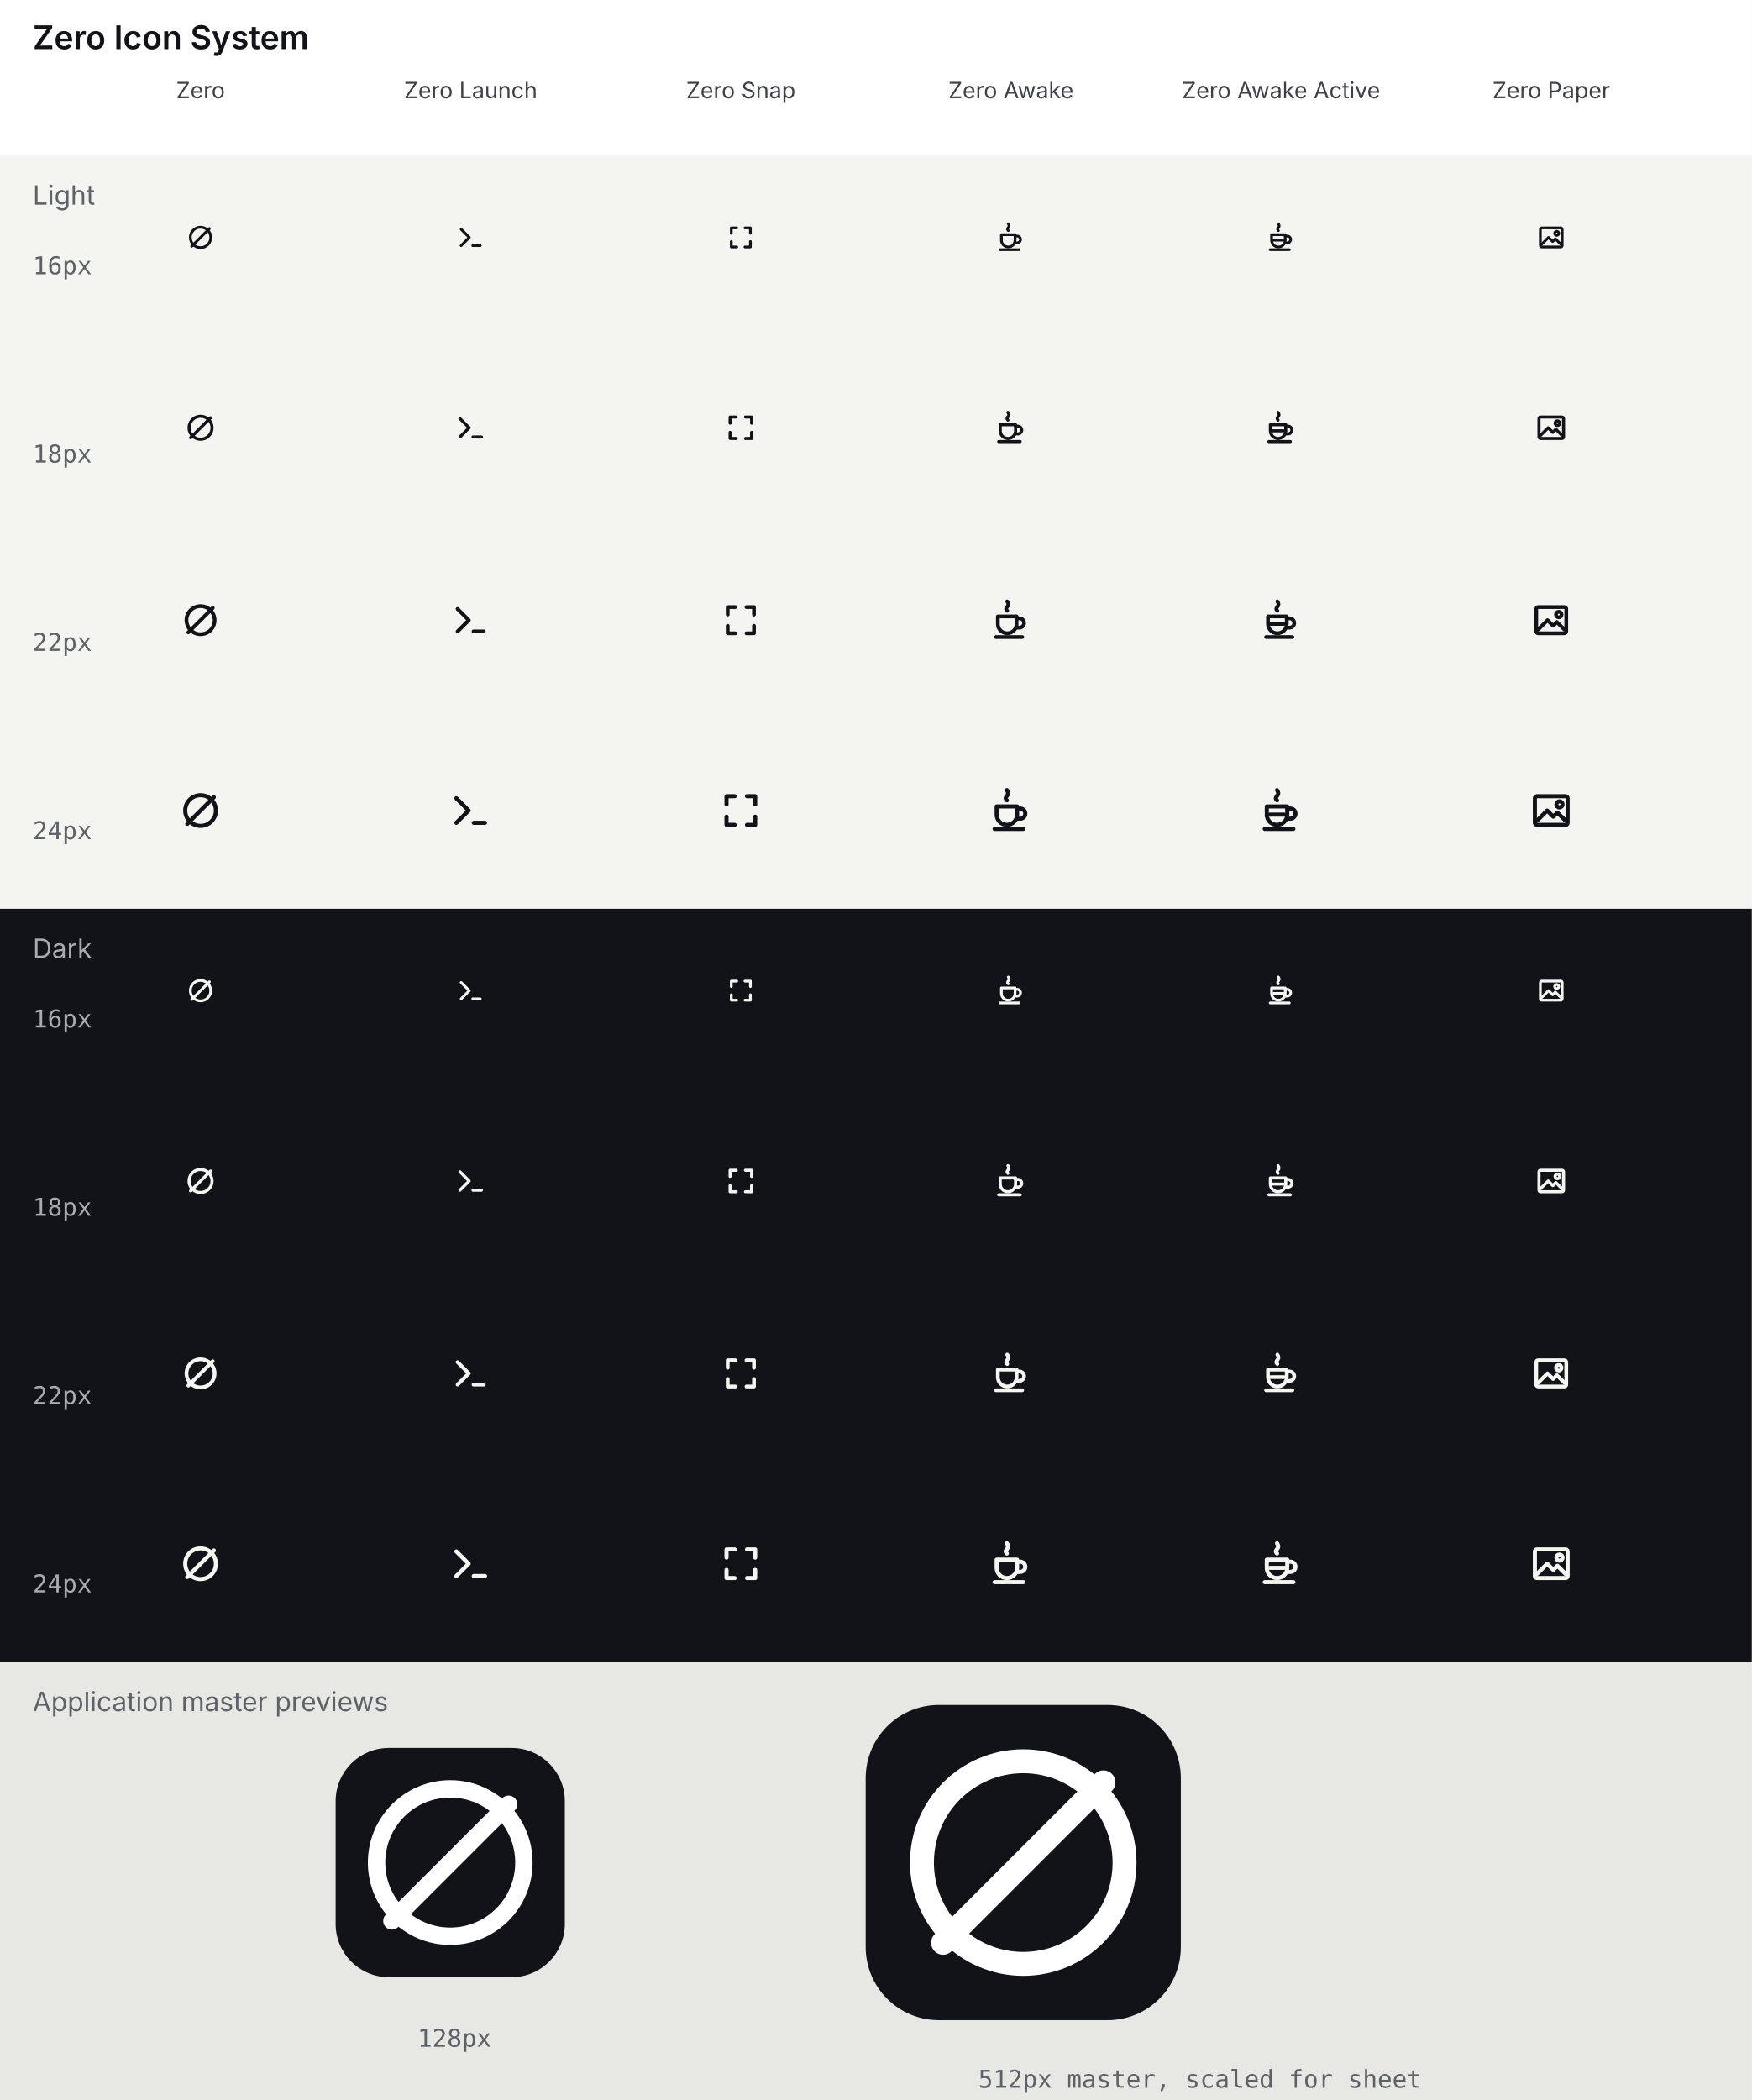
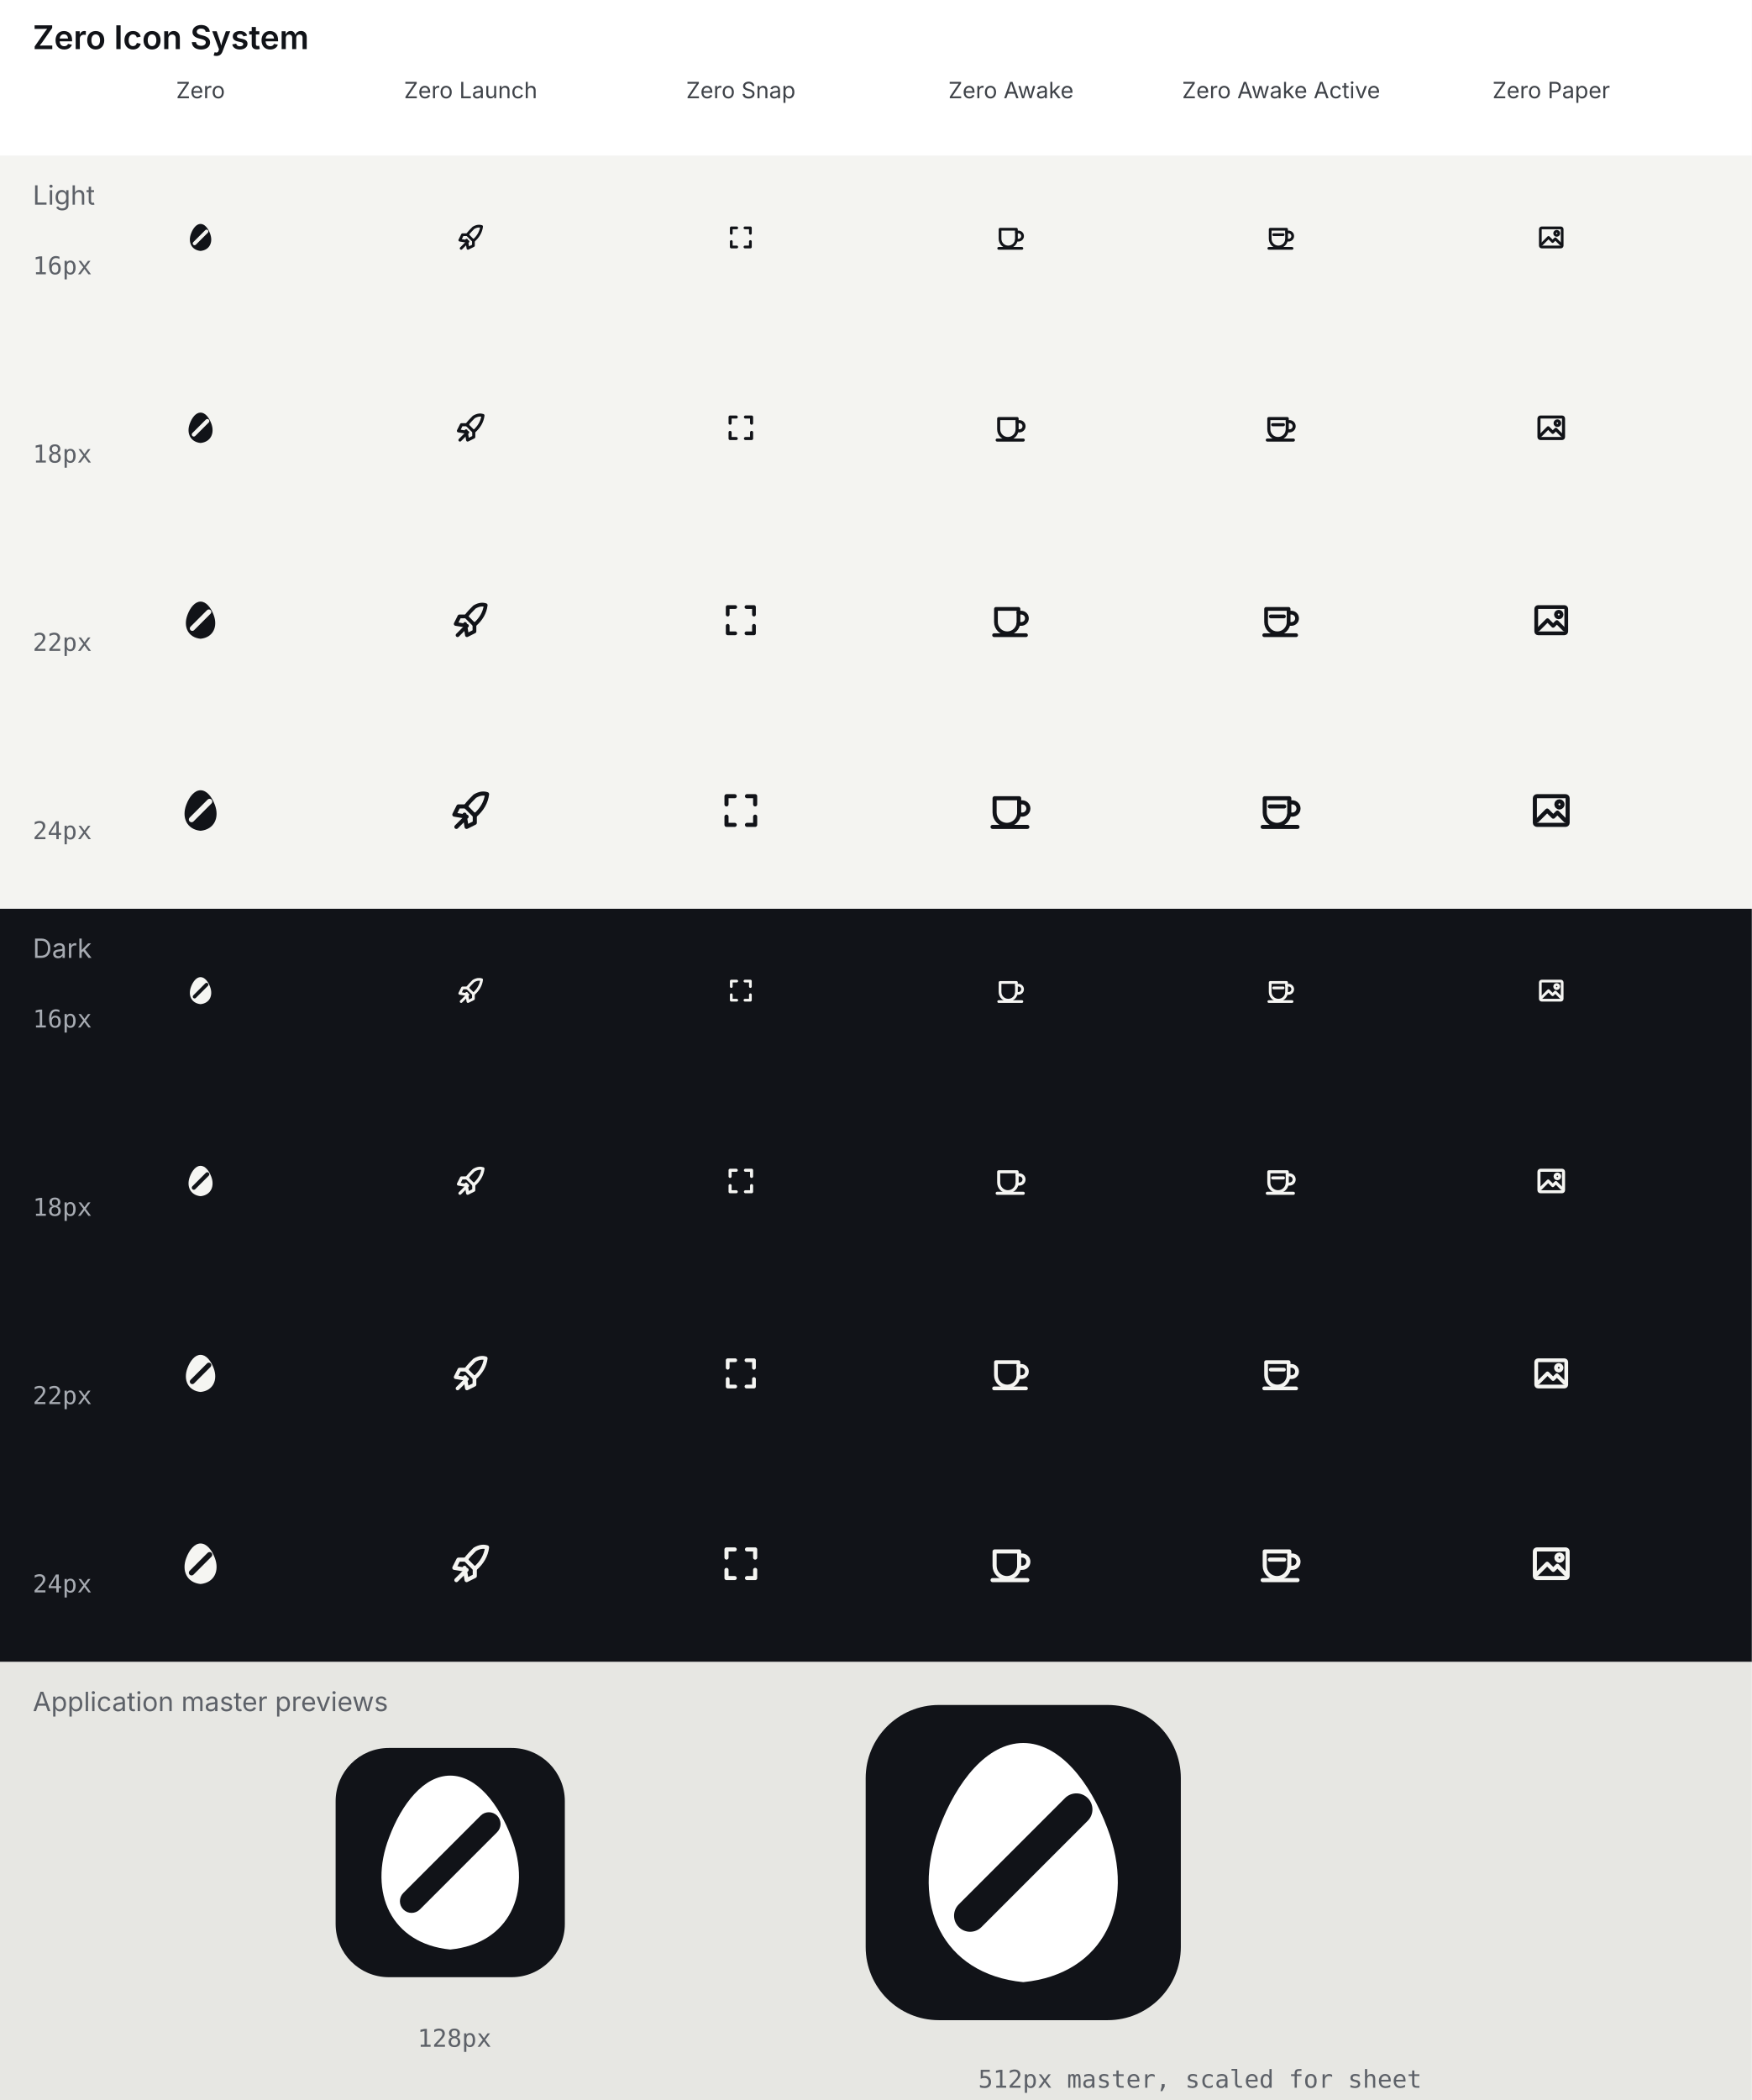
<svg xmlns="http://www.w3.org/2000/svg" viewBox="0 0 856 1026" width="856" height="1026">
  <rect width="856" height="1026" fill="#FFFFFF" />
  <text x="16" y="24" fill="#111318" font-size="16" font-weight="600" font-family="-apple-system, BlinkMacSystemFont, sans-serif">Zero Icon System</text>
  <text x="98" y="48" text-anchor="middle" fill="#3E4248" font-size="11" font-family="-apple-system, BlinkMacSystemFont, sans-serif">Zero</text>
  <text x="230" y="48" text-anchor="middle" fill="#3E4248" font-size="11" font-family="-apple-system, BlinkMacSystemFont, sans-serif">Zero Launch</text>
  <text x="362" y="48" text-anchor="middle" fill="#3E4248" font-size="11" font-family="-apple-system, BlinkMacSystemFont, sans-serif">Zero Snap</text>
  <text x="494" y="48" text-anchor="middle" fill="#3E4248" font-size="11" font-family="-apple-system, BlinkMacSystemFont, sans-serif">Zero Awake</text>
  <text x="626" y="48" text-anchor="middle" fill="#3E4248" font-size="11" font-family="-apple-system, BlinkMacSystemFont, sans-serif">Zero Awake Active</text>
  <text x="758" y="48" text-anchor="middle" fill="#3E4248" font-size="11" font-family="-apple-system, BlinkMacSystemFont, sans-serif">Zero Paper</text>
  <rect x="0" y="76" width="856" height="368" fill="#F4F4F1" />
  <text x="16" y="100" fill="#5D6168" font-size="13" font-family="-apple-system, BlinkMacSystemFont, sans-serif">Light</text>
  <text x="16" y="134" fill="#5D6168" font-size="12" font-family="ui-monospace, SFMono-Regular, monospace">16px</text>
  <svg x="90" y="108" width="16" height="16" color="#111318" viewBox="0 0 24 24" fill="none" stroke="currentColor" stroke-width="2" stroke-linecap="round" stroke-linejoin="round">
-     <circle cx="12" cy="12" r="7.5" />
-     <path d="M5.5 18.5 18.5 5.5" />
+     <path d="M12 2.1C9 2.1 6.48 5.29 5.04 9.14C2.64 15.41 5.28 21.24 12 21.9C18.72 21.24 21.36 15.41 18.96 9.14C17.52 5.29 15 2.1 12 2.1ZM8.54 17.34L17.34 8.54A1.32 1.32 0 0 0 15.46 6.66L6.66 15.46A1.32 1.32 0 0 0 8.54 17.34Z" fill="currentColor" stroke="none" fill-rule="evenodd" />
  </svg>
  <svg x="222" y="108" width="16" height="16" color="#111318" viewBox="0 0 24 24" fill="none" stroke="currentColor" stroke-width="2" stroke-linecap="round" stroke-linejoin="round">
-     <path d="m5 6 6 6-6 6" />
-     <path d="M13.5 18H19" />
+     <path d="M14 5c2.5-1.5 4.5-1.5 6-1-.5 4-2.5 7.5-6 10.5L9.5 10C11 8 12.5 6.5 14 5Z" />
+     <path d="M10 10H6l-2 4 6 1" />
+     <path d="M14 14v4l-4 2-1-6" />
+     <path d="m9 16-4 4" />
  </svg>
  <svg x="354" y="108" width="16" height="16" color="#111318" viewBox="0 0 24 24" fill="none" stroke="currentColor" stroke-width="2" stroke-linecap="round" stroke-linejoin="round">
    <path d="M9 5H5v4" />
    <path d="M15 5h4v4" />
    <path d="M19 15v4h-4" />
    <path d="M9 19H5v-4" />
  </svg>
  <svg x="486" y="108" width="16" height="16" color="#111318" viewBox="0 0 24 24" fill="none" stroke="currentColor" stroke-width="2" stroke-linecap="round" stroke-linejoin="round">
-     <path d="M10 7c-2-2 2-2 0-5" />
-     <path d="M5 10h10v4a5 5 0 0 1-10 0v-4Z" />
-     <path d="M15 11h1.5a2.5 2.5 0 0 1 0 5H15" />
-     <path d="M4 21h14" />
+     <path d="M4 6h12v7a6 6 0 0 1-12 0V6Z" />
+     <path d="M16 8h1.5a3 3 0 0 1 0 6H16" />
+     <path d="M3 20h17" />
  </svg>
  <svg x="618" y="108" width="16" height="16" color="#111318" viewBox="0 0 24 24" fill="none" stroke="currentColor" stroke-width="2" stroke-linecap="round" stroke-linejoin="round">
-     <path d="M10 7c-2-2 2-2 0-5" />
-     <path d="M5 10h10v4a5 5 0 0 1-10 0v-4Z" />
-     <path d="M15 11h1.5a2.5 2.5 0 0 1 0 5H15" />
-     <path d="M4 21h14" />
-     <path d="M6.5 14h7" />
+     <path d="M4 6h12v7a6 6 0 0 1-12 0V6Z" />
+     <path d="M16 8h1.5a3 3 0 0 1 0 6H16" />
+     <path d="M3 20h17" />
+     <path d="M6.5 10h7" />
  </svg>
  <svg x="750" y="108" width="16" height="16" color="#111318" viewBox="0 0 24 24" fill="none" stroke="currentColor" stroke-width="2" stroke-linecap="round" stroke-linejoin="round">
    <rect x="4" y="5" width="16" height="14" rx="1" />
    <circle cx="16" cy="9" r="1.5" />
    <path d="m5 17 5-5 3 3 2-2 4 4" />
  </svg>
  <text x="16" y="226" fill="#5D6168" font-size="12" font-family="ui-monospace, SFMono-Regular, monospace">18px</text>
  <svg x="89" y="200" width="18" height="18" color="#111318" viewBox="0 0 24 24" fill="none" stroke="currentColor" stroke-width="2" stroke-linecap="round" stroke-linejoin="round">
-     <circle cx="12" cy="12" r="7.5" />
-     <path d="M5.5 18.5 18.5 5.5" />
+     <path d="M12 2.1C9 2.1 6.48 5.29 5.04 9.14C2.64 15.41 5.28 21.24 12 21.9C18.72 21.24 21.36 15.41 18.96 9.14C17.52 5.29 15 2.1 12 2.1ZM8.54 17.34L17.34 8.54A1.32 1.32 0 0 0 15.46 6.66L6.66 15.46A1.32 1.32 0 0 0 8.54 17.34Z" fill="currentColor" stroke="none" fill-rule="evenodd" />
  </svg>
  <svg x="221" y="200" width="18" height="18" color="#111318" viewBox="0 0 24 24" fill="none" stroke="currentColor" stroke-width="2" stroke-linecap="round" stroke-linejoin="round">
-     <path d="m5 6 6 6-6 6" />
-     <path d="M13.5 18H19" />
+     <path d="M14 5c2.5-1.5 4.5-1.5 6-1-.5 4-2.5 7.5-6 10.5L9.5 10C11 8 12.5 6.5 14 5Z" />
+     <path d="M10 10H6l-2 4 6 1" />
+     <path d="M14 14v4l-4 2-1-6" />
+     <path d="m9 16-4 4" />
  </svg>
  <svg x="353" y="200" width="18" height="18" color="#111318" viewBox="0 0 24 24" fill="none" stroke="currentColor" stroke-width="2" stroke-linecap="round" stroke-linejoin="round">
    <path d="M9 5H5v4" />
    <path d="M15 5h4v4" />
    <path d="M19 15v4h-4" />
    <path d="M9 19H5v-4" />
  </svg>
  <svg x="485" y="200" width="18" height="18" color="#111318" viewBox="0 0 24 24" fill="none" stroke="currentColor" stroke-width="2" stroke-linecap="round" stroke-linejoin="round">
-     <path d="M10 7c-2-2 2-2 0-5" />
-     <path d="M5 10h10v4a5 5 0 0 1-10 0v-4Z" />
-     <path d="M15 11h1.5a2.5 2.5 0 0 1 0 5H15" />
-     <path d="M4 21h14" />
+     <path d="M4 6h12v7a6 6 0 0 1-12 0V6Z" />
+     <path d="M16 8h1.5a3 3 0 0 1 0 6H16" />
+     <path d="M3 20h17" />
  </svg>
  <svg x="617" y="200" width="18" height="18" color="#111318" viewBox="0 0 24 24" fill="none" stroke="currentColor" stroke-width="2" stroke-linecap="round" stroke-linejoin="round">
-     <path d="M10 7c-2-2 2-2 0-5" />
-     <path d="M5 10h10v4a5 5 0 0 1-10 0v-4Z" />
-     <path d="M15 11h1.5a2.5 2.5 0 0 1 0 5H15" />
-     <path d="M4 21h14" />
-     <path d="M6.5 14h7" />
+     <path d="M4 6h12v7a6 6 0 0 1-12 0V6Z" />
+     <path d="M16 8h1.5a3 3 0 0 1 0 6H16" />
+     <path d="M3 20h17" />
+     <path d="M6.5 10h7" />
  </svg>
  <svg x="749" y="200" width="18" height="18" color="#111318" viewBox="0 0 24 24" fill="none" stroke="currentColor" stroke-width="2" stroke-linecap="round" stroke-linejoin="round">
    <rect x="4" y="5" width="16" height="14" rx="1" />
    <circle cx="16" cy="9" r="1.5" />
    <path d="m5 17 5-5 3 3 2-2 4 4" />
  </svg>
  <text x="16" y="318" fill="#5D6168" font-size="12" font-family="ui-monospace, SFMono-Regular, monospace">22px</text>
  <svg x="87" y="292" width="22" height="22" color="#111318" viewBox="0 0 24 24" fill="none" stroke="currentColor" stroke-width="2" stroke-linecap="round" stroke-linejoin="round">
-     <circle cx="12" cy="12" r="7.5" />
-     <path d="M5.5 18.5 18.5 5.5" />
+     <path d="M12 2.1C9 2.1 6.48 5.29 5.04 9.14C2.64 15.41 5.28 21.24 12 21.9C18.72 21.24 21.36 15.41 18.96 9.14C17.52 5.29 15 2.1 12 2.1ZM8.54 17.34L17.34 8.54A1.32 1.32 0 0 0 15.46 6.66L6.66 15.46A1.32 1.32 0 0 0 8.54 17.34Z" fill="currentColor" stroke="none" fill-rule="evenodd" />
  </svg>
  <svg x="219" y="292" width="22" height="22" color="#111318" viewBox="0 0 24 24" fill="none" stroke="currentColor" stroke-width="2" stroke-linecap="round" stroke-linejoin="round">
-     <path d="m5 6 6 6-6 6" />
-     <path d="M13.5 18H19" />
+     <path d="M14 5c2.5-1.5 4.5-1.5 6-1-.5 4-2.5 7.5-6 10.5L9.5 10C11 8 12.5 6.5 14 5Z" />
+     <path d="M10 10H6l-2 4 6 1" />
+     <path d="M14 14v4l-4 2-1-6" />
+     <path d="m9 16-4 4" />
  </svg>
  <svg x="351" y="292" width="22" height="22" color="#111318" viewBox="0 0 24 24" fill="none" stroke="currentColor" stroke-width="2" stroke-linecap="round" stroke-linejoin="round">
    <path d="M9 5H5v4" />
    <path d="M15 5h4v4" />
    <path d="M19 15v4h-4" />
    <path d="M9 19H5v-4" />
  </svg>
  <svg x="483" y="292" width="22" height="22" color="#111318" viewBox="0 0 24 24" fill="none" stroke="currentColor" stroke-width="2" stroke-linecap="round" stroke-linejoin="round">
-     <path d="M10 7c-2-2 2-2 0-5" />
-     <path d="M5 10h10v4a5 5 0 0 1-10 0v-4Z" />
-     <path d="M15 11h1.5a2.5 2.5 0 0 1 0 5H15" />
-     <path d="M4 21h14" />
+     <path d="M4 6h12v7a6 6 0 0 1-12 0V6Z" />
+     <path d="M16 8h1.5a3 3 0 0 1 0 6H16" />
+     <path d="M3 20h17" />
  </svg>
  <svg x="615" y="292" width="22" height="22" color="#111318" viewBox="0 0 24 24" fill="none" stroke="currentColor" stroke-width="2" stroke-linecap="round" stroke-linejoin="round">
-     <path d="M10 7c-2-2 2-2 0-5" />
-     <path d="M5 10h10v4a5 5 0 0 1-10 0v-4Z" />
-     <path d="M15 11h1.5a2.5 2.5 0 0 1 0 5H15" />
-     <path d="M4 21h14" />
-     <path d="M6.5 14h7" />
+     <path d="M4 6h12v7a6 6 0 0 1-12 0V6Z" />
+     <path d="M16 8h1.5a3 3 0 0 1 0 6H16" />
+     <path d="M3 20h17" />
+     <path d="M6.5 10h7" />
  </svg>
  <svg x="747" y="292" width="22" height="22" color="#111318" viewBox="0 0 24 24" fill="none" stroke="currentColor" stroke-width="2" stroke-linecap="round" stroke-linejoin="round">
    <rect x="4" y="5" width="16" height="14" rx="1" />
    <circle cx="16" cy="9" r="1.5" />
    <path d="m5 17 5-5 3 3 2-2 4 4" />
  </svg>
  <text x="16" y="410" fill="#5D6168" font-size="12" font-family="ui-monospace, SFMono-Regular, monospace">24px</text>
  <svg x="86" y="384" width="24" height="24" color="#111318" viewBox="0 0 24 24" fill="none" stroke="currentColor" stroke-width="2" stroke-linecap="round" stroke-linejoin="round">
-     <circle cx="12" cy="12" r="7.5" />
-     <path d="M5.5 18.5 18.5 5.5" />
+     <path d="M12 2.1C9 2.1 6.48 5.29 5.04 9.14C2.64 15.41 5.28 21.24 12 21.9C18.72 21.24 21.36 15.41 18.96 9.14C17.52 5.29 15 2.1 12 2.1ZM8.54 17.34L17.34 8.54A1.32 1.32 0 0 0 15.46 6.66L6.66 15.46A1.32 1.32 0 0 0 8.54 17.34Z" fill="currentColor" stroke="none" fill-rule="evenodd" />
  </svg>
  <svg x="218" y="384" width="24" height="24" color="#111318" viewBox="0 0 24 24" fill="none" stroke="currentColor" stroke-width="2" stroke-linecap="round" stroke-linejoin="round">
-     <path d="m5 6 6 6-6 6" />
-     <path d="M13.5 18H19" />
+     <path d="M14 5c2.5-1.5 4.5-1.5 6-1-.5 4-2.5 7.5-6 10.5L9.5 10C11 8 12.5 6.5 14 5Z" />
+     <path d="M10 10H6l-2 4 6 1" />
+     <path d="M14 14v4l-4 2-1-6" />
+     <path d="m9 16-4 4" />
  </svg>
  <svg x="350" y="384" width="24" height="24" color="#111318" viewBox="0 0 24 24" fill="none" stroke="currentColor" stroke-width="2" stroke-linecap="round" stroke-linejoin="round">
    <path d="M9 5H5v4" />
    <path d="M15 5h4v4" />
    <path d="M19 15v4h-4" />
    <path d="M9 19H5v-4" />
  </svg>
  <svg x="482" y="384" width="24" height="24" color="#111318" viewBox="0 0 24 24" fill="none" stroke="currentColor" stroke-width="2" stroke-linecap="round" stroke-linejoin="round">
-     <path d="M10 7c-2-2 2-2 0-5" />
-     <path d="M5 10h10v4a5 5 0 0 1-10 0v-4Z" />
-     <path d="M15 11h1.5a2.5 2.5 0 0 1 0 5H15" />
-     <path d="M4 21h14" />
+     <path d="M4 6h12v7a6 6 0 0 1-12 0V6Z" />
+     <path d="M16 8h1.5a3 3 0 0 1 0 6H16" />
+     <path d="M3 20h17" />
  </svg>
  <svg x="614" y="384" width="24" height="24" color="#111318" viewBox="0 0 24 24" fill="none" stroke="currentColor" stroke-width="2" stroke-linecap="round" stroke-linejoin="round">
-     <path d="M10 7c-2-2 2-2 0-5" />
-     <path d="M5 10h10v4a5 5 0 0 1-10 0v-4Z" />
-     <path d="M15 11h1.5a2.5 2.5 0 0 1 0 5H15" />
-     <path d="M4 21h14" />
-     <path d="M6.5 14h7" />
+     <path d="M4 6h12v7a6 6 0 0 1-12 0V6Z" />
+     <path d="M16 8h1.5a3 3 0 0 1 0 6H16" />
+     <path d="M3 20h17" />
+     <path d="M6.5 10h7" />
  </svg>
  <svg x="746" y="384" width="24" height="24" color="#111318" viewBox="0 0 24 24" fill="none" stroke="currentColor" stroke-width="2" stroke-linecap="round" stroke-linejoin="round">
    <rect x="4" y="5" width="16" height="14" rx="1" />
    <circle cx="16" cy="9" r="1.5" />
    <path d="m5 17 5-5 3 3 2-2 4 4" />
  </svg>
  <rect x="0" y="444" width="856" height="368" fill="#111318" />
  <text x="16" y="468" fill="#A7ABB2" font-size="13" font-family="-apple-system, BlinkMacSystemFont, sans-serif">Dark</text>
  <text x="16" y="502" fill="#A7ABB2" font-size="12" font-family="ui-monospace, SFMono-Regular, monospace">16px</text>
  <svg x="90" y="476" width="16" height="16" color="#F5F5F2" viewBox="0 0 24 24" fill="none" stroke="currentColor" stroke-width="2" stroke-linecap="round" stroke-linejoin="round">
-     <circle cx="12" cy="12" r="7.5" />
-     <path d="M5.5 18.5 18.5 5.5" />
+     <path d="M12 2.1C9 2.1 6.48 5.29 5.04 9.14C2.64 15.41 5.28 21.24 12 21.9C18.72 21.24 21.36 15.41 18.96 9.14C17.52 5.29 15 2.1 12 2.1ZM8.54 17.34L17.34 8.54A1.32 1.32 0 0 0 15.46 6.66L6.66 15.46A1.32 1.32 0 0 0 8.54 17.34Z" fill="currentColor" stroke="none" fill-rule="evenodd" />
  </svg>
  <svg x="222" y="476" width="16" height="16" color="#F5F5F2" viewBox="0 0 24 24" fill="none" stroke="currentColor" stroke-width="2" stroke-linecap="round" stroke-linejoin="round">
-     <path d="m5 6 6 6-6 6" />
-     <path d="M13.5 18H19" />
+     <path d="M14 5c2.5-1.5 4.5-1.5 6-1-.5 4-2.5 7.5-6 10.5L9.5 10C11 8 12.5 6.5 14 5Z" />
+     <path d="M10 10H6l-2 4 6 1" />
+     <path d="M14 14v4l-4 2-1-6" />
+     <path d="m9 16-4 4" />
  </svg>
  <svg x="354" y="476" width="16" height="16" color="#F5F5F2" viewBox="0 0 24 24" fill="none" stroke="currentColor" stroke-width="2" stroke-linecap="round" stroke-linejoin="round">
    <path d="M9 5H5v4" />
    <path d="M15 5h4v4" />
    <path d="M19 15v4h-4" />
    <path d="M9 19H5v-4" />
  </svg>
  <svg x="486" y="476" width="16" height="16" color="#F5F5F2" viewBox="0 0 24 24" fill="none" stroke="currentColor" stroke-width="2" stroke-linecap="round" stroke-linejoin="round">
-     <path d="M10 7c-2-2 2-2 0-5" />
-     <path d="M5 10h10v4a5 5 0 0 1-10 0v-4Z" />
-     <path d="M15 11h1.5a2.5 2.5 0 0 1 0 5H15" />
-     <path d="M4 21h14" />
+     <path d="M4 6h12v7a6 6 0 0 1-12 0V6Z" />
+     <path d="M16 8h1.5a3 3 0 0 1 0 6H16" />
+     <path d="M3 20h17" />
  </svg>
  <svg x="618" y="476" width="16" height="16" color="#F5F5F2" viewBox="0 0 24 24" fill="none" stroke="currentColor" stroke-width="2" stroke-linecap="round" stroke-linejoin="round">
-     <path d="M10 7c-2-2 2-2 0-5" />
-     <path d="M5 10h10v4a5 5 0 0 1-10 0v-4Z" />
-     <path d="M15 11h1.5a2.5 2.5 0 0 1 0 5H15" />
-     <path d="M4 21h14" />
-     <path d="M6.5 14h7" />
+     <path d="M4 6h12v7a6 6 0 0 1-12 0V6Z" />
+     <path d="M16 8h1.5a3 3 0 0 1 0 6H16" />
+     <path d="M3 20h17" />
+     <path d="M6.5 10h7" />
  </svg>
  <svg x="750" y="476" width="16" height="16" color="#F5F5F2" viewBox="0 0 24 24" fill="none" stroke="currentColor" stroke-width="2" stroke-linecap="round" stroke-linejoin="round">
    <rect x="4" y="5" width="16" height="14" rx="1" />
    <circle cx="16" cy="9" r="1.5" />
    <path d="m5 17 5-5 3 3 2-2 4 4" />
  </svg>
  <text x="16" y="594" fill="#A7ABB2" font-size="12" font-family="ui-monospace, SFMono-Regular, monospace">18px</text>
  <svg x="89" y="568" width="18" height="18" color="#F5F5F2" viewBox="0 0 24 24" fill="none" stroke="currentColor" stroke-width="2" stroke-linecap="round" stroke-linejoin="round">
-     <circle cx="12" cy="12" r="7.5" />
-     <path d="M5.5 18.5 18.5 5.5" />
+     <path d="M12 2.1C9 2.1 6.48 5.29 5.04 9.14C2.64 15.41 5.28 21.24 12 21.9C18.72 21.24 21.36 15.41 18.96 9.14C17.52 5.29 15 2.1 12 2.1ZM8.54 17.34L17.34 8.54A1.32 1.32 0 0 0 15.46 6.66L6.66 15.46A1.32 1.32 0 0 0 8.54 17.34Z" fill="currentColor" stroke="none" fill-rule="evenodd" />
  </svg>
  <svg x="221" y="568" width="18" height="18" color="#F5F5F2" viewBox="0 0 24 24" fill="none" stroke="currentColor" stroke-width="2" stroke-linecap="round" stroke-linejoin="round">
-     <path d="m5 6 6 6-6 6" />
-     <path d="M13.5 18H19" />
+     <path d="M14 5c2.5-1.5 4.5-1.5 6-1-.5 4-2.5 7.5-6 10.5L9.5 10C11 8 12.5 6.5 14 5Z" />
+     <path d="M10 10H6l-2 4 6 1" />
+     <path d="M14 14v4l-4 2-1-6" />
+     <path d="m9 16-4 4" />
  </svg>
  <svg x="353" y="568" width="18" height="18" color="#F5F5F2" viewBox="0 0 24 24" fill="none" stroke="currentColor" stroke-width="2" stroke-linecap="round" stroke-linejoin="round">
    <path d="M9 5H5v4" />
    <path d="M15 5h4v4" />
    <path d="M19 15v4h-4" />
    <path d="M9 19H5v-4" />
  </svg>
  <svg x="485" y="568" width="18" height="18" color="#F5F5F2" viewBox="0 0 24 24" fill="none" stroke="currentColor" stroke-width="2" stroke-linecap="round" stroke-linejoin="round">
-     <path d="M10 7c-2-2 2-2 0-5" />
-     <path d="M5 10h10v4a5 5 0 0 1-10 0v-4Z" />
-     <path d="M15 11h1.5a2.5 2.5 0 0 1 0 5H15" />
-     <path d="M4 21h14" />
+     <path d="M4 6h12v7a6 6 0 0 1-12 0V6Z" />
+     <path d="M16 8h1.5a3 3 0 0 1 0 6H16" />
+     <path d="M3 20h17" />
  </svg>
  <svg x="617" y="568" width="18" height="18" color="#F5F5F2" viewBox="0 0 24 24" fill="none" stroke="currentColor" stroke-width="2" stroke-linecap="round" stroke-linejoin="round">
-     <path d="M10 7c-2-2 2-2 0-5" />
-     <path d="M5 10h10v4a5 5 0 0 1-10 0v-4Z" />
-     <path d="M15 11h1.5a2.5 2.5 0 0 1 0 5H15" />
-     <path d="M4 21h14" />
-     <path d="M6.5 14h7" />
+     <path d="M4 6h12v7a6 6 0 0 1-12 0V6Z" />
+     <path d="M16 8h1.5a3 3 0 0 1 0 6H16" />
+     <path d="M3 20h17" />
+     <path d="M6.5 10h7" />
  </svg>
  <svg x="749" y="568" width="18" height="18" color="#F5F5F2" viewBox="0 0 24 24" fill="none" stroke="currentColor" stroke-width="2" stroke-linecap="round" stroke-linejoin="round">
    <rect x="4" y="5" width="16" height="14" rx="1" />
    <circle cx="16" cy="9" r="1.5" />
    <path d="m5 17 5-5 3 3 2-2 4 4" />
  </svg>
  <text x="16" y="686" fill="#A7ABB2" font-size="12" font-family="ui-monospace, SFMono-Regular, monospace">22px</text>
  <svg x="87" y="660" width="22" height="22" color="#F5F5F2" viewBox="0 0 24 24" fill="none" stroke="currentColor" stroke-width="2" stroke-linecap="round" stroke-linejoin="round">
-     <circle cx="12" cy="12" r="7.5" />
-     <path d="M5.5 18.5 18.5 5.5" />
+     <path d="M12 2.1C9 2.1 6.48 5.29 5.04 9.14C2.64 15.41 5.28 21.24 12 21.9C18.72 21.24 21.36 15.41 18.96 9.14C17.52 5.29 15 2.1 12 2.1ZM8.54 17.34L17.34 8.54A1.32 1.32 0 0 0 15.46 6.66L6.66 15.46A1.32 1.32 0 0 0 8.54 17.34Z" fill="currentColor" stroke="none" fill-rule="evenodd" />
  </svg>
  <svg x="219" y="660" width="22" height="22" color="#F5F5F2" viewBox="0 0 24 24" fill="none" stroke="currentColor" stroke-width="2" stroke-linecap="round" stroke-linejoin="round">
-     <path d="m5 6 6 6-6 6" />
-     <path d="M13.5 18H19" />
+     <path d="M14 5c2.5-1.5 4.5-1.5 6-1-.5 4-2.5 7.5-6 10.5L9.5 10C11 8 12.5 6.5 14 5Z" />
+     <path d="M10 10H6l-2 4 6 1" />
+     <path d="M14 14v4l-4 2-1-6" />
+     <path d="m9 16-4 4" />
  </svg>
  <svg x="351" y="660" width="22" height="22" color="#F5F5F2" viewBox="0 0 24 24" fill="none" stroke="currentColor" stroke-width="2" stroke-linecap="round" stroke-linejoin="round">
    <path d="M9 5H5v4" />
    <path d="M15 5h4v4" />
    <path d="M19 15v4h-4" />
    <path d="M9 19H5v-4" />
  </svg>
  <svg x="483" y="660" width="22" height="22" color="#F5F5F2" viewBox="0 0 24 24" fill="none" stroke="currentColor" stroke-width="2" stroke-linecap="round" stroke-linejoin="round">
-     <path d="M10 7c-2-2 2-2 0-5" />
-     <path d="M5 10h10v4a5 5 0 0 1-10 0v-4Z" />
-     <path d="M15 11h1.5a2.5 2.5 0 0 1 0 5H15" />
-     <path d="M4 21h14" />
+     <path d="M4 6h12v7a6 6 0 0 1-12 0V6Z" />
+     <path d="M16 8h1.5a3 3 0 0 1 0 6H16" />
+     <path d="M3 20h17" />
  </svg>
  <svg x="615" y="660" width="22" height="22" color="#F5F5F2" viewBox="0 0 24 24" fill="none" stroke="currentColor" stroke-width="2" stroke-linecap="round" stroke-linejoin="round">
-     <path d="M10 7c-2-2 2-2 0-5" />
-     <path d="M5 10h10v4a5 5 0 0 1-10 0v-4Z" />
-     <path d="M15 11h1.5a2.5 2.5 0 0 1 0 5H15" />
-     <path d="M4 21h14" />
-     <path d="M6.5 14h7" />
+     <path d="M4 6h12v7a6 6 0 0 1-12 0V6Z" />
+     <path d="M16 8h1.5a3 3 0 0 1 0 6H16" />
+     <path d="M3 20h17" />
+     <path d="M6.5 10h7" />
  </svg>
  <svg x="747" y="660" width="22" height="22" color="#F5F5F2" viewBox="0 0 24 24" fill="none" stroke="currentColor" stroke-width="2" stroke-linecap="round" stroke-linejoin="round">
    <rect x="4" y="5" width="16" height="14" rx="1" />
    <circle cx="16" cy="9" r="1.5" />
    <path d="m5 17 5-5 3 3 2-2 4 4" />
  </svg>
  <text x="16" y="778" fill="#A7ABB2" font-size="12" font-family="ui-monospace, SFMono-Regular, monospace">24px</text>
  <svg x="86" y="752" width="24" height="24" color="#F5F5F2" viewBox="0 0 24 24" fill="none" stroke="currentColor" stroke-width="2" stroke-linecap="round" stroke-linejoin="round">
-     <circle cx="12" cy="12" r="7.5" />
-     <path d="M5.5 18.5 18.5 5.5" />
+     <path d="M12 2.1C9 2.1 6.48 5.29 5.04 9.14C2.64 15.41 5.28 21.24 12 21.9C18.72 21.24 21.36 15.41 18.96 9.14C17.52 5.29 15 2.1 12 2.1ZM8.54 17.34L17.34 8.54A1.32 1.32 0 0 0 15.46 6.66L6.66 15.46A1.32 1.32 0 0 0 8.54 17.34Z" fill="currentColor" stroke="none" fill-rule="evenodd" />
  </svg>
  <svg x="218" y="752" width="24" height="24" color="#F5F5F2" viewBox="0 0 24 24" fill="none" stroke="currentColor" stroke-width="2" stroke-linecap="round" stroke-linejoin="round">
-     <path d="m5 6 6 6-6 6" />
-     <path d="M13.5 18H19" />
+     <path d="M14 5c2.5-1.5 4.5-1.5 6-1-.5 4-2.5 7.5-6 10.5L9.5 10C11 8 12.5 6.5 14 5Z" />
+     <path d="M10 10H6l-2 4 6 1" />
+     <path d="M14 14v4l-4 2-1-6" />
+     <path d="m9 16-4 4" />
  </svg>
  <svg x="350" y="752" width="24" height="24" color="#F5F5F2" viewBox="0 0 24 24" fill="none" stroke="currentColor" stroke-width="2" stroke-linecap="round" stroke-linejoin="round">
    <path d="M9 5H5v4" />
    <path d="M15 5h4v4" />
    <path d="M19 15v4h-4" />
    <path d="M9 19H5v-4" />
  </svg>
  <svg x="482" y="752" width="24" height="24" color="#F5F5F2" viewBox="0 0 24 24" fill="none" stroke="currentColor" stroke-width="2" stroke-linecap="round" stroke-linejoin="round">
-     <path d="M10 7c-2-2 2-2 0-5" />
-     <path d="M5 10h10v4a5 5 0 0 1-10 0v-4Z" />
-     <path d="M15 11h1.5a2.5 2.5 0 0 1 0 5H15" />
-     <path d="M4 21h14" />
+     <path d="M4 6h12v7a6 6 0 0 1-12 0V6Z" />
+     <path d="M16 8h1.5a3 3 0 0 1 0 6H16" />
+     <path d="M3 20h17" />
  </svg>
  <svg x="614" y="752" width="24" height="24" color="#F5F5F2" viewBox="0 0 24 24" fill="none" stroke="currentColor" stroke-width="2" stroke-linecap="round" stroke-linejoin="round">
-     <path d="M10 7c-2-2 2-2 0-5" />
-     <path d="M5 10h10v4a5 5 0 0 1-10 0v-4Z" />
-     <path d="M15 11h1.5a2.5 2.5 0 0 1 0 5H15" />
-     <path d="M4 21h14" />
-     <path d="M6.5 14h7" />
+     <path d="M4 6h12v7a6 6 0 0 1-12 0V6Z" />
+     <path d="M16 8h1.5a3 3 0 0 1 0 6H16" />
+     <path d="M3 20h17" />
+     <path d="M6.5 10h7" />
  </svg>
  <svg x="746" y="752" width="24" height="24" color="#F5F5F2" viewBox="0 0 24 24" fill="none" stroke="currentColor" stroke-width="2" stroke-linecap="round" stroke-linejoin="round">
    <rect x="4" y="5" width="16" height="14" rx="1" />
    <circle cx="16" cy="9" r="1.5" />
    <path d="m5 17 5-5 3 3 2-2 4 4" />
  </svg>
  <rect x="0" y="812" width="856" height="214" fill="#E7E7E3" />
  <text x="16" y="836" fill="#5D6168" font-size="13" font-family="-apple-system, BlinkMacSystemFont, sans-serif">Application master previews</text>
  <svg x="156" y="846" width="128" height="128" viewBox="0 0 512 512">
    <rect x="32" y="32" width="448" height="448" rx="104" fill="#111318" />
-     <g fill="none" stroke="#FFFFFF" stroke-width="34" stroke-linecap="round" stroke-linejoin="round">
-       <circle cx="256" cy="256" r="144" />
-       <path d="M142 370 370 142" />
-     </g>
+     <path d="M12 2.1C9 2.1 6.48 5.29 5.04 9.14C2.64 15.41 5.28 21.24 12 21.9C18.72 21.24 21.36 15.41 18.96 9.14C17.52 5.29 15 2.1 12 2.1ZM8.54 17.34L17.34 8.54A1.32 1.32 0 0 0 15.46 6.66L6.66 15.46A1.32 1.32 0 0 0 8.54 17.34Z" fill="#FFFFFF" fill-rule="evenodd" transform="translate(50 50) scale(17.16667)" />
  </svg>
  <text x="204" y="1000" fill="#5D6168" font-size="12" font-family="ui-monospace, SFMono-Regular, monospace">128px</text>
  <svg x="412" y="822" width="176" height="176" viewBox="0 0 512 512">
    <rect x="32" y="32" width="448" height="448" rx="104" fill="#111318" />
-     <g fill="none" stroke="#FFFFFF" stroke-width="34" stroke-linecap="round" stroke-linejoin="round">
-       <circle cx="256" cy="256" r="144" />
-       <path d="M142 370 370 142" />
-     </g>
+     <path d="M12 2.1C9 2.1 6.48 5.29 5.04 9.14C2.64 15.41 5.28 21.24 12 21.9C18.72 21.24 21.36 15.41 18.96 9.14C17.52 5.29 15 2.1 12 2.1ZM8.54 17.34L17.34 8.54A1.32 1.32 0 0 0 15.46 6.66L6.66 15.46A1.32 1.32 0 0 0 8.54 17.34Z" fill="#FFFFFF" fill-rule="evenodd" transform="translate(50 50) scale(17.16667)" />
  </svg>
  <text x="478" y="1020" fill="#5D6168" font-size="12" font-family="ui-monospace, SFMono-Regular, monospace">512px master, scaled for sheet</text>
</svg>
